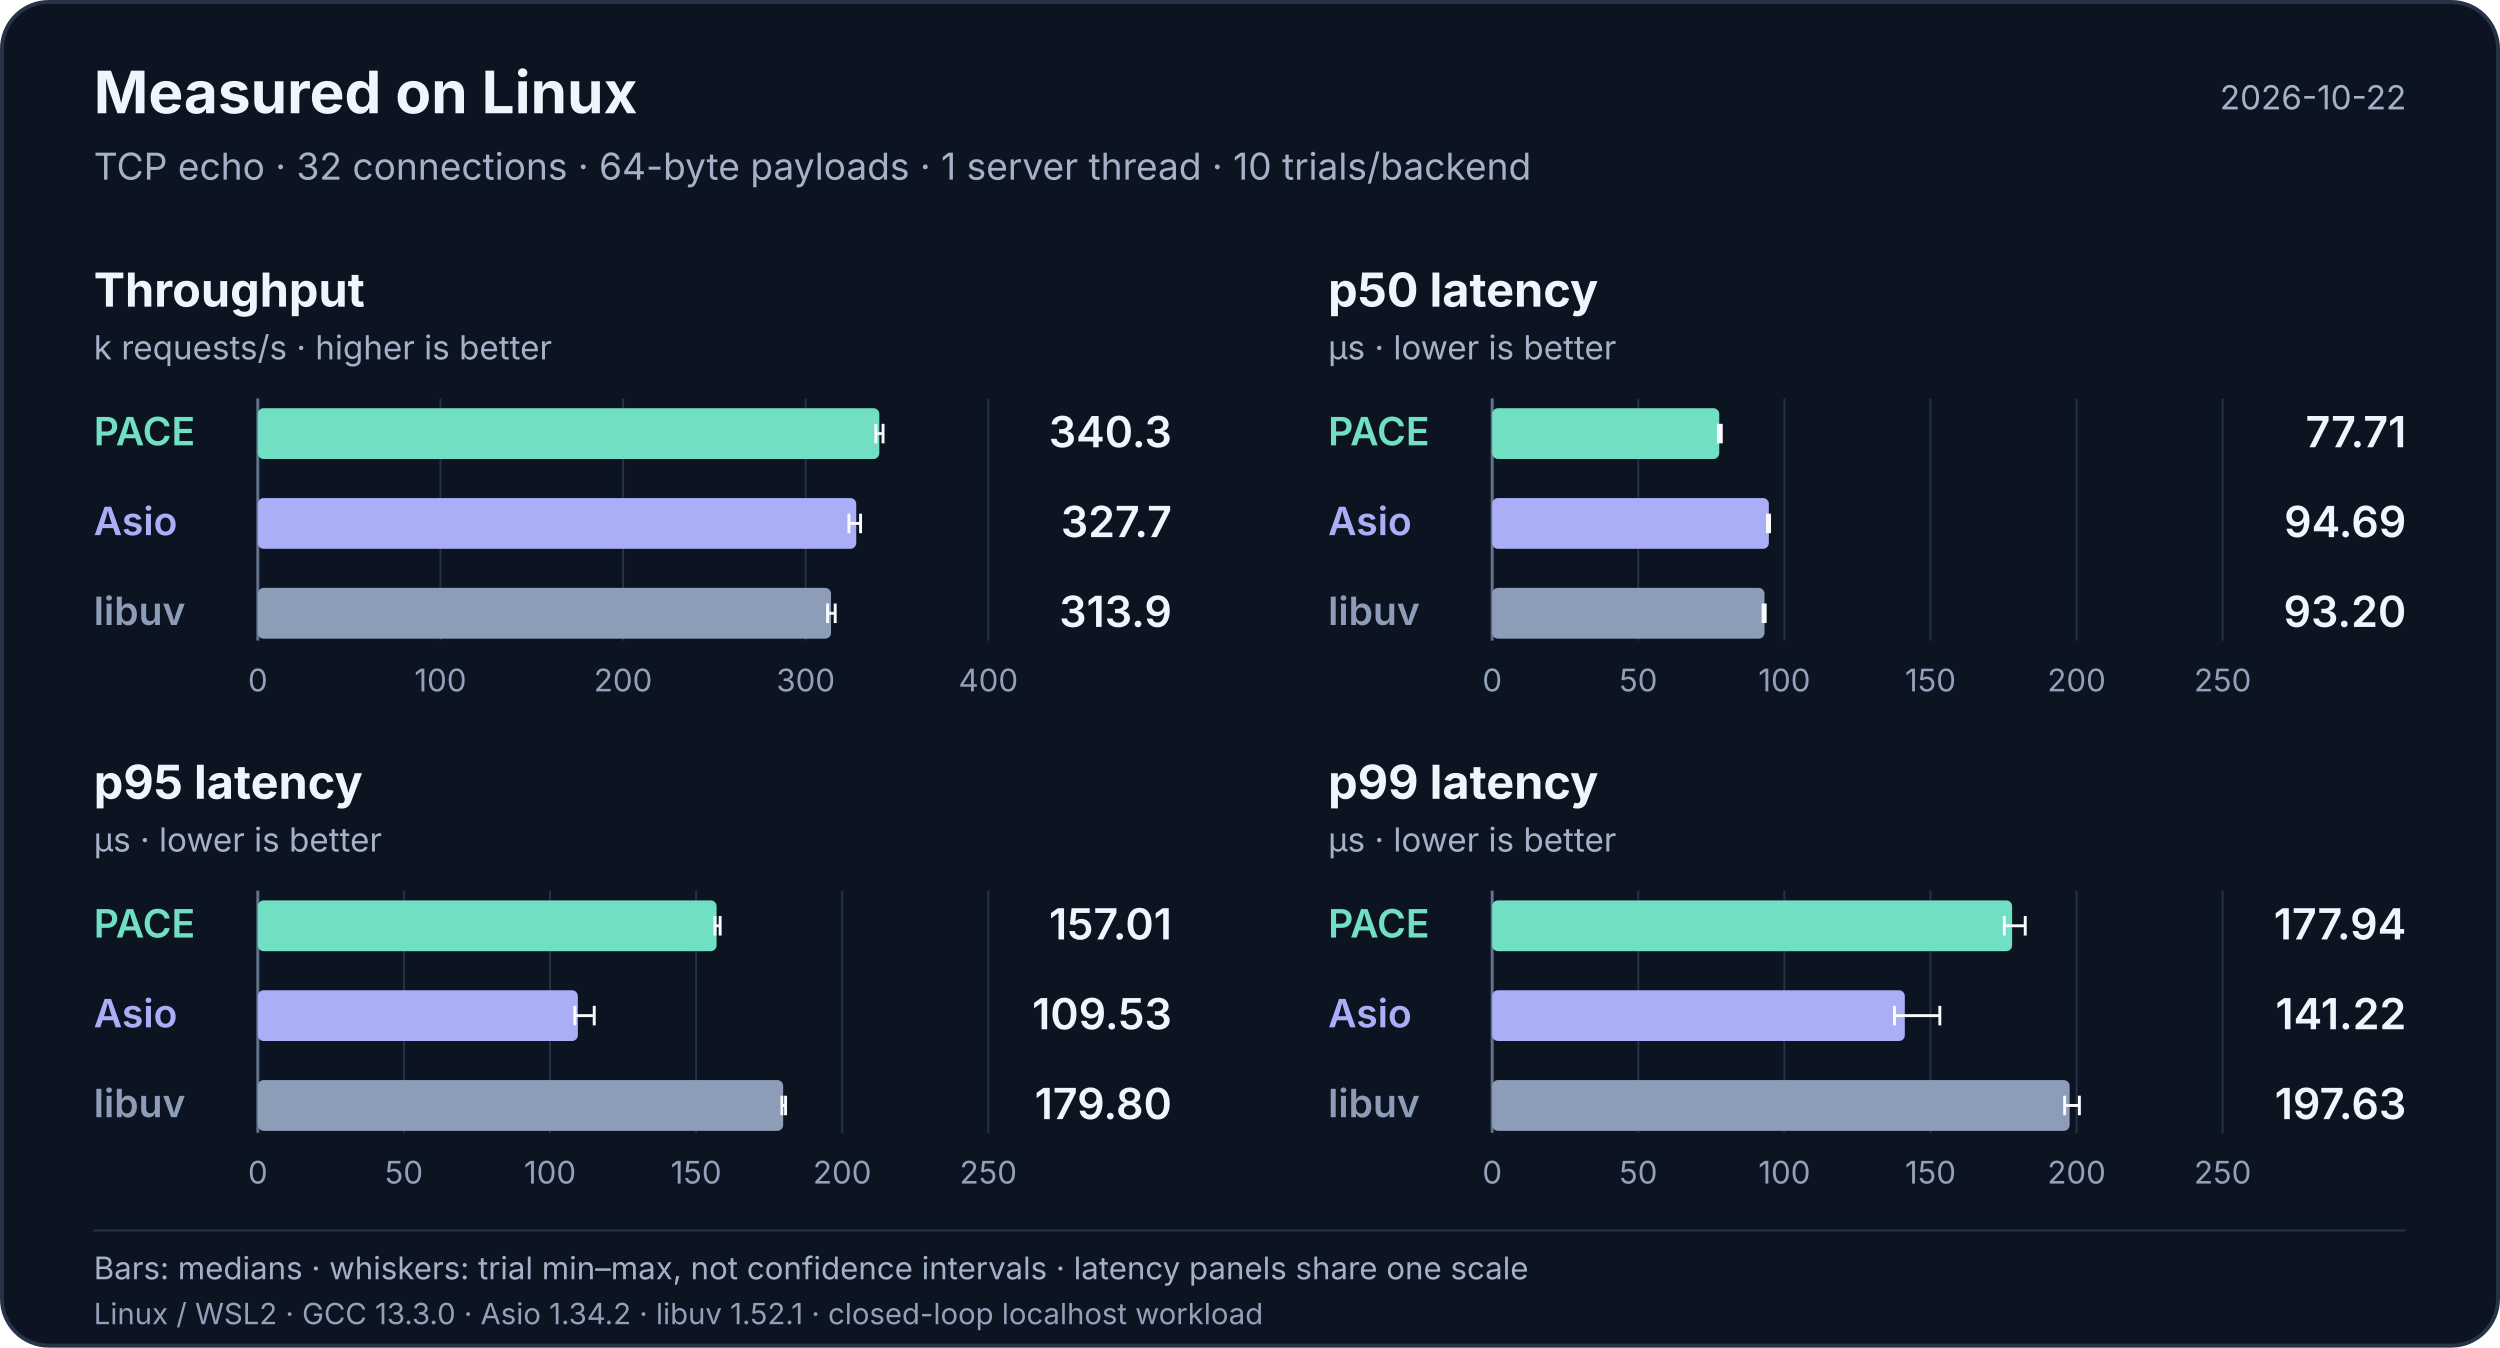
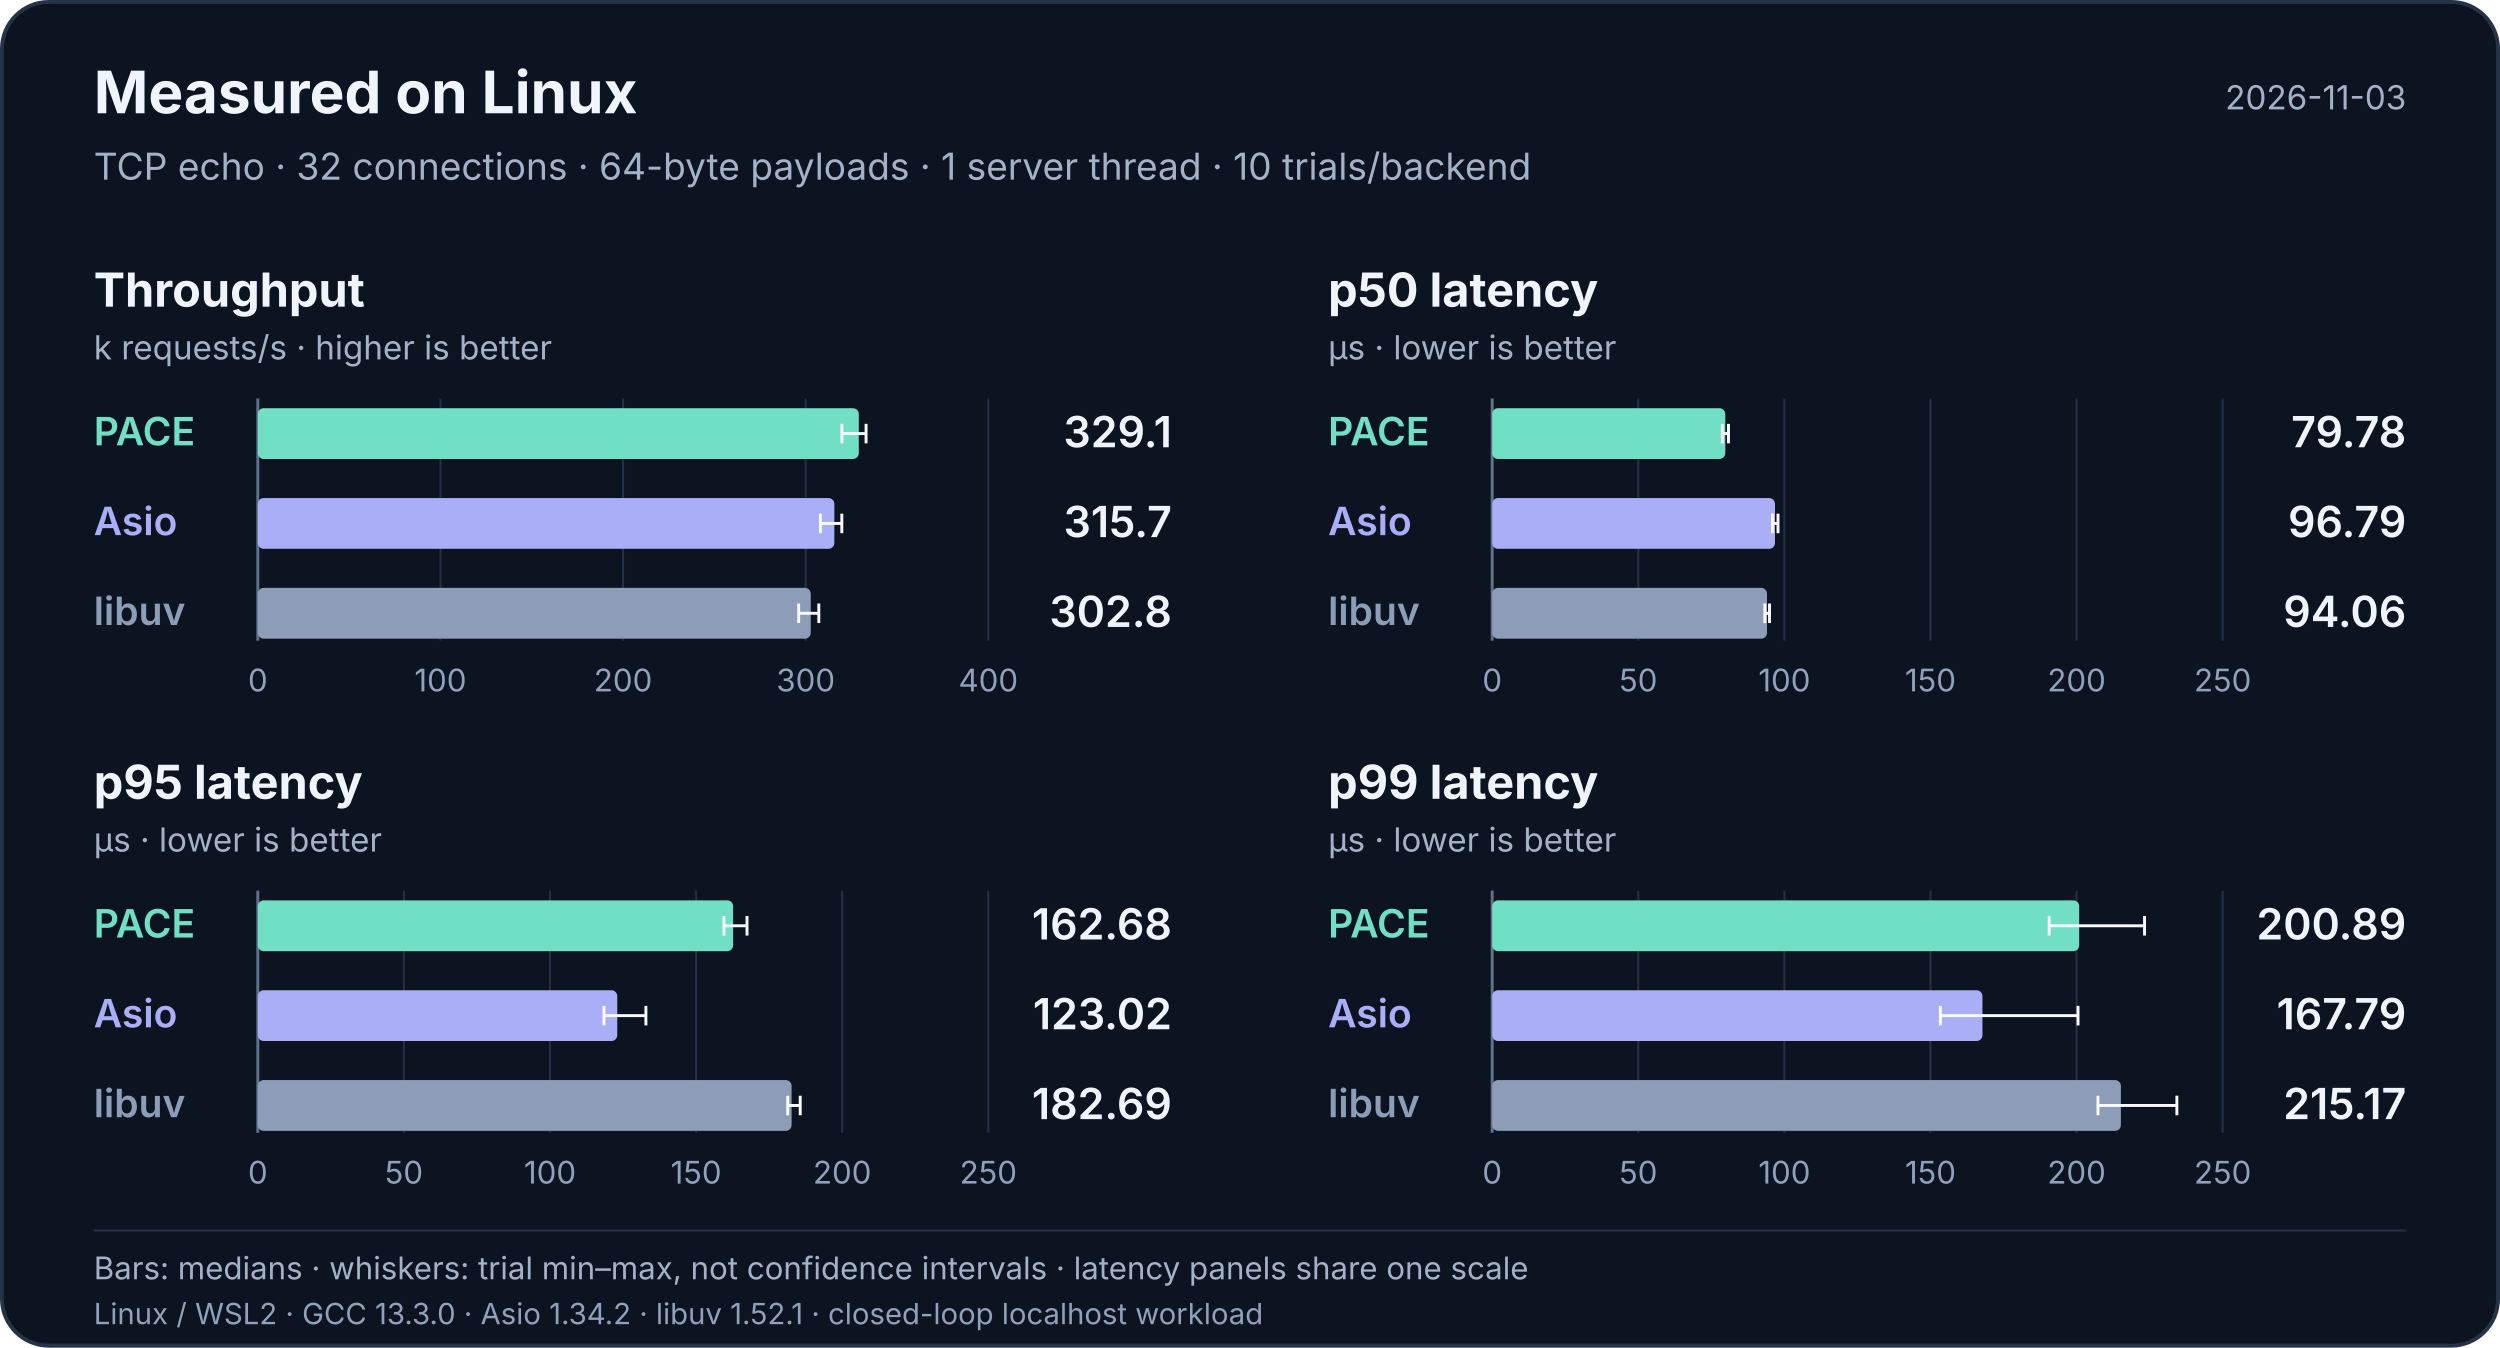
<svg xmlns="http://www.w3.org/2000/svg" width="1280" height="690" viewBox="0 0 1280 690" role="img" aria-labelledby="title description">
  <rect x="1" y="1" width="1278" height="688" rx="24" fill="#0C1421" stroke="#263347" stroke-width="2" />
  <g font-family="Inter, Segoe UI, Arial, sans-serif">
    <text x="48" y="58" fill="#F0F4FC" font-size="30" font-weight="700" text-anchor="start">Measured on Linux</text>
-     <text x="1232" y="56" fill="#A4B2C8" font-size="17" font-weight="400" text-anchor="end">2026-10-22</text>
+     <text x="1232" y="56" fill="#A4B2C8" font-size="17" font-weight="400" text-anchor="end">2026-11-03</text>
    <text x="48" y="92" fill="#A4B2C8" font-size="19" font-weight="400" text-anchor="start">TCP echo · 32 connections · 64-byte payloads · 1 server thread · 10 trials/backend</text>
    <text x="48" y="157" fill="#F0F4FC" font-size="24" font-weight="650" text-anchor="start">Throughput</text>
    <text x="48" y="184" fill="#A4B2C8" font-size="17" font-weight="400" text-anchor="start">k requests/s · higher is better</text>
    <path d="M132.00 204V328" stroke="#61728C" stroke-width="1.5" />
    <text x="132.00" y="354" fill="#91A1B9" font-size="16" font-weight="400" text-anchor="middle">0</text>
    <path d="M225.50 204V328" stroke="#243146" stroke-width="1" />
    <text x="225.50" y="354" fill="#91A1B9" font-size="16" font-weight="400" text-anchor="middle">100</text>
    <path d="M319.00 204V328" stroke="#243146" stroke-width="1" />
    <text x="319.00" y="354" fill="#91A1B9" font-size="16" font-weight="400" text-anchor="middle">200</text>
    <path d="M412.50 204V328" stroke="#243146" stroke-width="1" />
    <text x="412.50" y="354" fill="#91A1B9" font-size="16" font-weight="400" text-anchor="middle">300</text>
    <path d="M506.00 204V328" stroke="#243146" stroke-width="1" />
    <text x="506.00" y="354" fill="#91A1B9" font-size="16" font-weight="400" text-anchor="middle">400</text>
    <text x="48" y="228" fill="#70DFC3" font-size="20" font-weight="600" text-anchor="start">PACE</text>
-     <rect x="132" y="209" width="318.207" height="26" rx="3" fill="#70DFC3" />
-     <path d="M448.427 222H452.125M448.427 217V227M452.125 217V227" fill="none" stroke="#F8FAFE" stroke-width="1.5" />
-     <text x="600" y="229" fill="#F0F4FC" font-size="22" font-weight="600" text-anchor="end">340.3</text>
+     <rect x="132" y="209" width="307.706" height="26" rx="3" fill="#70DFC3" />
+     <path d="M431.060 222H443.425M431.060 217V227M443.425 217V227" fill="none" stroke="#F8FAFE" stroke-width="1.5" />
+     <text x="600" y="229" fill="#F0F4FC" font-size="22" font-weight="600" text-anchor="end">329.1</text>
    <text x="48" y="274" fill="#A9AEF7" font-size="20" font-weight="600" text-anchor="start">Asio</text>
-     <rect x="132" y="255" width="306.396" height="26" rx="3" fill="#A9AEF7" />
-     <path d="M434.643 268H440.606M434.643 263V273M440.606 263V273" fill="none" stroke="#F8FAFE" stroke-width="1.5" />
-     <text x="600" y="275" fill="#F0F4FC" font-size="22" font-weight="600" text-anchor="end">327.7</text>
+     <rect x="132" y="255" width="295.183" height="26" rx="3" fill="#A9AEF7" />
+     <path d="M420.059 268H431.013M420.059 263V273M431.013 263V273" fill="none" stroke="#F8FAFE" stroke-width="1.5" />
+     <text x="600" y="275" fill="#F0F4FC" font-size="22" font-weight="600" text-anchor="end">315.7</text>
    <text x="48" y="320" fill="#8D9DB7" font-size="20" font-weight="600" text-anchor="start">libuv</text>
-     <rect x="132" y="301" width="293.488" height="26" rx="3" fill="#8D9DB7" />
-     <path d="M423.737 314H427.620M423.737 309V319M427.620 309V319" fill="none" stroke="#F8FAFE" stroke-width="1.5" />
-     <text x="600" y="321" fill="#F0F4FC" font-size="22" font-weight="600" text-anchor="end">313.9</text>
+     <rect x="132" y="301" width="283.102" height="26" rx="3" fill="#8D9DB7" />
+     <path d="M408.926 314H419.229M408.926 309V319M419.229 309V319" fill="none" stroke="#F8FAFE" stroke-width="1.5" />
+     <text x="600" y="321" fill="#F0F4FC" font-size="22" font-weight="600" text-anchor="end">302.8</text>
    <text x="680" y="157" fill="#F0F4FC" font-size="24" font-weight="650" text-anchor="start">p50 latency</text>
    <text x="680" y="184" fill="#A4B2C8" font-size="17" font-weight="400" text-anchor="start">µs · lower is better</text>
    <path d="M764.00 204V328" stroke="#61728C" stroke-width="1.5" />
    <text x="764.00" y="354" fill="#91A1B9" font-size="16" font-weight="400" text-anchor="middle">0</text>
    <path d="M838.80 204V328" stroke="#243146" stroke-width="1" />
    <text x="838.80" y="354" fill="#91A1B9" font-size="16" font-weight="400" text-anchor="middle">50</text>
    <path d="M913.60 204V328" stroke="#243146" stroke-width="1" />
    <text x="913.60" y="354" fill="#91A1B9" font-size="16" font-weight="400" text-anchor="middle">100</text>
    <path d="M988.40 204V328" stroke="#243146" stroke-width="1" />
    <text x="988.40" y="354" fill="#91A1B9" font-size="16" font-weight="400" text-anchor="middle">150</text>
    <path d="M1063.20 204V328" stroke="#243146" stroke-width="1" />
    <text x="1063.20" y="354" fill="#91A1B9" font-size="16" font-weight="400" text-anchor="middle">200</text>
    <path d="M1138.00 204V328" stroke="#243146" stroke-width="1" />
    <text x="1138.00" y="354" fill="#91A1B9" font-size="16" font-weight="400" text-anchor="middle">250</text>
    <text x="680" y="228" fill="#70DFC3" font-size="20" font-weight="600" text-anchor="start">PACE</text>
-     <rect x="764" y="209" width="116.259" height="26" rx="3" fill="#70DFC3" />
-     <path d="M879.820 222H881.288M879.820 217V227M881.288 217V227" fill="none" stroke="#F8FAFE" stroke-width="1.5" />
-     <text x="1232" y="229" fill="#F0F4FC" font-size="22" font-weight="600" text-anchor="end">77.71</text>
+     <rect x="764" y="209" width="119.355" height="26" rx="3" fill="#70DFC3" />
+     <path d="M881.829 222H884.976M881.829 217V227M884.976 217V227" fill="none" stroke="#F8FAFE" stroke-width="1.5" />
+     <text x="1232" y="229" fill="#F0F4FC" font-size="22" font-weight="600" text-anchor="end">79.78</text>
    <text x="680" y="274" fill="#A9AEF7" font-size="20" font-weight="600" text-anchor="start">Asio</text>
-     <rect x="764" y="255" width="141.650" height="26" rx="3" fill="#A9AEF7" />
-     <path d="M904.947 268H906.006M904.947 263V273M906.006 263V273" fill="none" stroke="#F8FAFE" stroke-width="1.5" />
-     <text x="1232" y="275" fill="#F0F4FC" font-size="22" font-weight="600" text-anchor="end">94.69</text>
+     <rect x="764" y="255" width="144.795" height="26" rx="3" fill="#A9AEF7" />
+     <path d="M907.492 268H910.336M907.492 263V273M910.336 263V273" fill="none" stroke="#F8FAFE" stroke-width="1.5" />
+     <text x="1232" y="275" fill="#F0F4FC" font-size="22" font-weight="600" text-anchor="end">96.79</text>
    <text x="680" y="320" fill="#8D9DB7" font-size="20" font-weight="600" text-anchor="start">libuv</text>
-     <rect x="764" y="301" width="139.432" height="26" rx="3" fill="#8D9DB7" />
-     <path d="M902.715 314H903.774M902.715 309V319M903.774 309V319" fill="none" stroke="#F8FAFE" stroke-width="1.5" />
-     <text x="1232" y="321" fill="#F0F4FC" font-size="22" font-weight="600" text-anchor="end">93.20</text>
+     <rect x="764" y="301" width="140.706" height="26" rx="3" fill="#8D9DB7" />
+     <path d="M903.604 314H905.993M903.604 309V319M905.993 309V319" fill="none" stroke="#F8FAFE" stroke-width="1.5" />
+     <text x="1232" y="321" fill="#F0F4FC" font-size="22" font-weight="600" text-anchor="end">94.06</text>
    <text x="48" y="409" fill="#F0F4FC" font-size="24" font-weight="650" text-anchor="start">p95 latency</text>
    <text x="48" y="436" fill="#A4B2C8" font-size="17" font-weight="400" text-anchor="start">µs · lower is better</text>
    <path d="M132.00 456V580" stroke="#61728C" stroke-width="1.5" />
    <text x="132.00" y="606" fill="#91A1B9" font-size="16" font-weight="400" text-anchor="middle">0</text>
    <path d="M206.80 456V580" stroke="#243146" stroke-width="1" />
    <text x="206.80" y="606" fill="#91A1B9" font-size="16" font-weight="400" text-anchor="middle">50</text>
    <path d="M281.60 456V580" stroke="#243146" stroke-width="1" />
    <text x="281.60" y="606" fill="#91A1B9" font-size="16" font-weight="400" text-anchor="middle">100</text>
    <path d="M356.40 456V580" stroke="#243146" stroke-width="1" />
    <text x="356.40" y="606" fill="#91A1B9" font-size="16" font-weight="400" text-anchor="middle">150</text>
    <path d="M431.20 456V580" stroke="#243146" stroke-width="1" />
    <text x="431.20" y="606" fill="#91A1B9" font-size="16" font-weight="400" text-anchor="middle">200</text>
    <path d="M506.00 456V580" stroke="#243146" stroke-width="1" />
    <text x="506.00" y="606" fill="#91A1B9" font-size="16" font-weight="400" text-anchor="middle">250</text>
    <text x="48" y="480" fill="#70DFC3" font-size="20" font-weight="600" text-anchor="start">PACE</text>
-     <rect x="132" y="461" width="234.888" height="26" rx="3" fill="#70DFC3" />
-     <path d="M366.048 474H368.721M366.048 469V479M368.721 469V479" fill="none" stroke="#F8FAFE" stroke-width="1.5" />
-     <text x="600" y="481" fill="#F0F4FC" font-size="22" font-weight="600" text-anchor="end">157.01</text>
+     <rect x="132" y="461" width="243.366" height="26" rx="3" fill="#70DFC3" />
+     <path d="M370.651 474H382.469M370.651 469V479M382.469 469V479" fill="none" stroke="#F8FAFE" stroke-width="1.5" />
+     <text x="600" y="481" fill="#F0F4FC" font-size="22" font-weight="600" text-anchor="end">162.68</text>
    <text x="48" y="526" fill="#A9AEF7" font-size="20" font-weight="600" text-anchor="start">Asio</text>
-     <rect x="132" y="507" width="163.859" height="26" rx="3" fill="#A9AEF7" />
-     <path d="M294.323 520H304.248M294.323 515V525M304.248 515V525" fill="none" stroke="#F8FAFE" stroke-width="1.5" />
-     <text x="600" y="527" fill="#F0F4FC" font-size="22" font-weight="600" text-anchor="end">109.53</text>
+     <rect x="132" y="507" width="184.042" height="26" rx="3" fill="#A9AEF7" />
+     <path d="M309.245 520H330.700M309.245 515V525M330.700 515V525" fill="none" stroke="#F8FAFE" stroke-width="1.5" />
+     <text x="600" y="527" fill="#F0F4FC" font-size="22" font-weight="600" text-anchor="end">123.02</text>
    <text x="48" y="572" fill="#8D9DB7" font-size="20" font-weight="600" text-anchor="start">libuv</text>
-     <rect x="132" y="553" width="268.979" height="26" rx="3" fill="#8D9DB7" />
-     <path d="M400.346 566H402.212M400.346 561V571M402.212 561V571" fill="none" stroke="#F8FAFE" stroke-width="1.5" />
-     <text x="600" y="573" fill="#F0F4FC" font-size="22" font-weight="600" text-anchor="end">179.80</text>
+     <rect x="132" y="553" width="273.300" height="26" rx="3" fill="#8D9DB7" />
+     <path d="M403.307 566H409.704M403.307 561V571M409.704 561V571" fill="none" stroke="#F8FAFE" stroke-width="1.5" />
+     <text x="600" y="573" fill="#F0F4FC" font-size="22" font-weight="600" text-anchor="end">182.69</text>
    <text x="680" y="409" fill="#F0F4FC" font-size="24" font-weight="650" text-anchor="start">p99 latency</text>
    <text x="680" y="436" fill="#A4B2C8" font-size="17" font-weight="400" text-anchor="start">µs · lower is better</text>
    <path d="M764.00 456V580" stroke="#61728C" stroke-width="1.5" />
    <text x="764.00" y="606" fill="#91A1B9" font-size="16" font-weight="400" text-anchor="middle">0</text>
    <path d="M838.80 456V580" stroke="#243146" stroke-width="1" />
    <text x="838.80" y="606" fill="#91A1B9" font-size="16" font-weight="400" text-anchor="middle">50</text>
    <path d="M913.60 456V580" stroke="#243146" stroke-width="1" />
    <text x="913.60" y="606" fill="#91A1B9" font-size="16" font-weight="400" text-anchor="middle">100</text>
    <path d="M988.40 456V580" stroke="#243146" stroke-width="1" />
    <text x="988.40" y="606" fill="#91A1B9" font-size="16" font-weight="400" text-anchor="middle">150</text>
    <path d="M1063.20 456V580" stroke="#243146" stroke-width="1" />
    <text x="1063.20" y="606" fill="#91A1B9" font-size="16" font-weight="400" text-anchor="middle">200</text>
    <path d="M1138.00 456V580" stroke="#243146" stroke-width="1" />
    <text x="1138.00" y="606" fill="#91A1B9" font-size="16" font-weight="400" text-anchor="middle">250</text>
    <text x="680" y="480" fill="#70DFC3" font-size="20" font-weight="600" text-anchor="start">PACE</text>
-     <rect x="764" y="461" width="266.202" height="26" rx="3" fill="#70DFC3" />
-     <path d="M1026.198 474H1036.924M1026.198 469V479M1036.924 469V479" fill="none" stroke="#F8FAFE" stroke-width="1.5" />
-     <text x="1232" y="481" fill="#F0F4FC" font-size="22" font-weight="600" text-anchor="end">177.94</text>
+     <rect x="764" y="461" width="300.539" height="26" rx="3" fill="#70DFC3" />
+     <path d="M1049.169 474H1098.009M1049.169 469V479M1098.009 469V479" fill="none" stroke="#F8FAFE" stroke-width="1.5" />
+     <text x="1232" y="481" fill="#F0F4FC" font-size="22" font-weight="600" text-anchor="end">200.89</text>
    <text x="680" y="526" fill="#A9AEF7" font-size="20" font-weight="600" text-anchor="start">Asio</text>
-     <rect x="764" y="507" width="211.261" height="26" rx="3" fill="#A9AEF7" />
-     <path d="M969.990 520H993.187M969.990 515V525M993.187 515V525" fill="none" stroke="#F8FAFE" stroke-width="1.5" />
-     <text x="1232" y="527" fill="#F0F4FC" font-size="22" font-weight="600" text-anchor="end">141.22</text>
+     <rect x="764" y="507" width="251.017" height="26" rx="3" fill="#A9AEF7" />
+     <path d="M993.488 520H1063.942M993.488 515V525M1063.942 515V525" fill="none" stroke="#F8FAFE" stroke-width="1.5" />
+     <text x="1232" y="527" fill="#F0F4FC" font-size="22" font-weight="600" text-anchor="end">167.79</text>
    <text x="680" y="572" fill="#8D9DB7" font-size="20" font-weight="600" text-anchor="start">libuv</text>
-     <rect x="764" y="553" width="295.654" height="26" rx="3" fill="#8D9DB7" />
-     <path d="M1057.095 566H1064.639M1057.095 561V571M1064.639 561V571" fill="none" stroke="#F8FAFE" stroke-width="1.5" />
-     <text x="1232" y="573" fill="#F0F4FC" font-size="22" font-weight="600" text-anchor="end">197.63</text>
+     <rect x="764" y="553" width="321.901" height="26" rx="3" fill="#8D9DB7" />
+     <path d="M1074.148 566H1114.561M1074.148 561V571M1114.561 561V571" fill="none" stroke="#F8FAFE" stroke-width="1.5" />
+     <text x="1232" y="573" fill="#F0F4FC" font-size="22" font-weight="600" text-anchor="end">215.17</text>
    <path d="M48 630H1232" stroke="#263347" />
    <text x="48" y="655" fill="#A4B2C8" font-size="16" font-weight="400" text-anchor="start">Bars: medians · whiskers: trial min–max, not confidence intervals · latency panels share one scale</text>
    <text x="48" y="678" fill="#91A1B9" font-size="15" font-weight="400" text-anchor="start">Linux / WSL2 · GCC 13.3.0 · Asio 1.34.2 · libuv 1.52.1 · closed-loop localhost workload</text>
  </g>
</svg>
